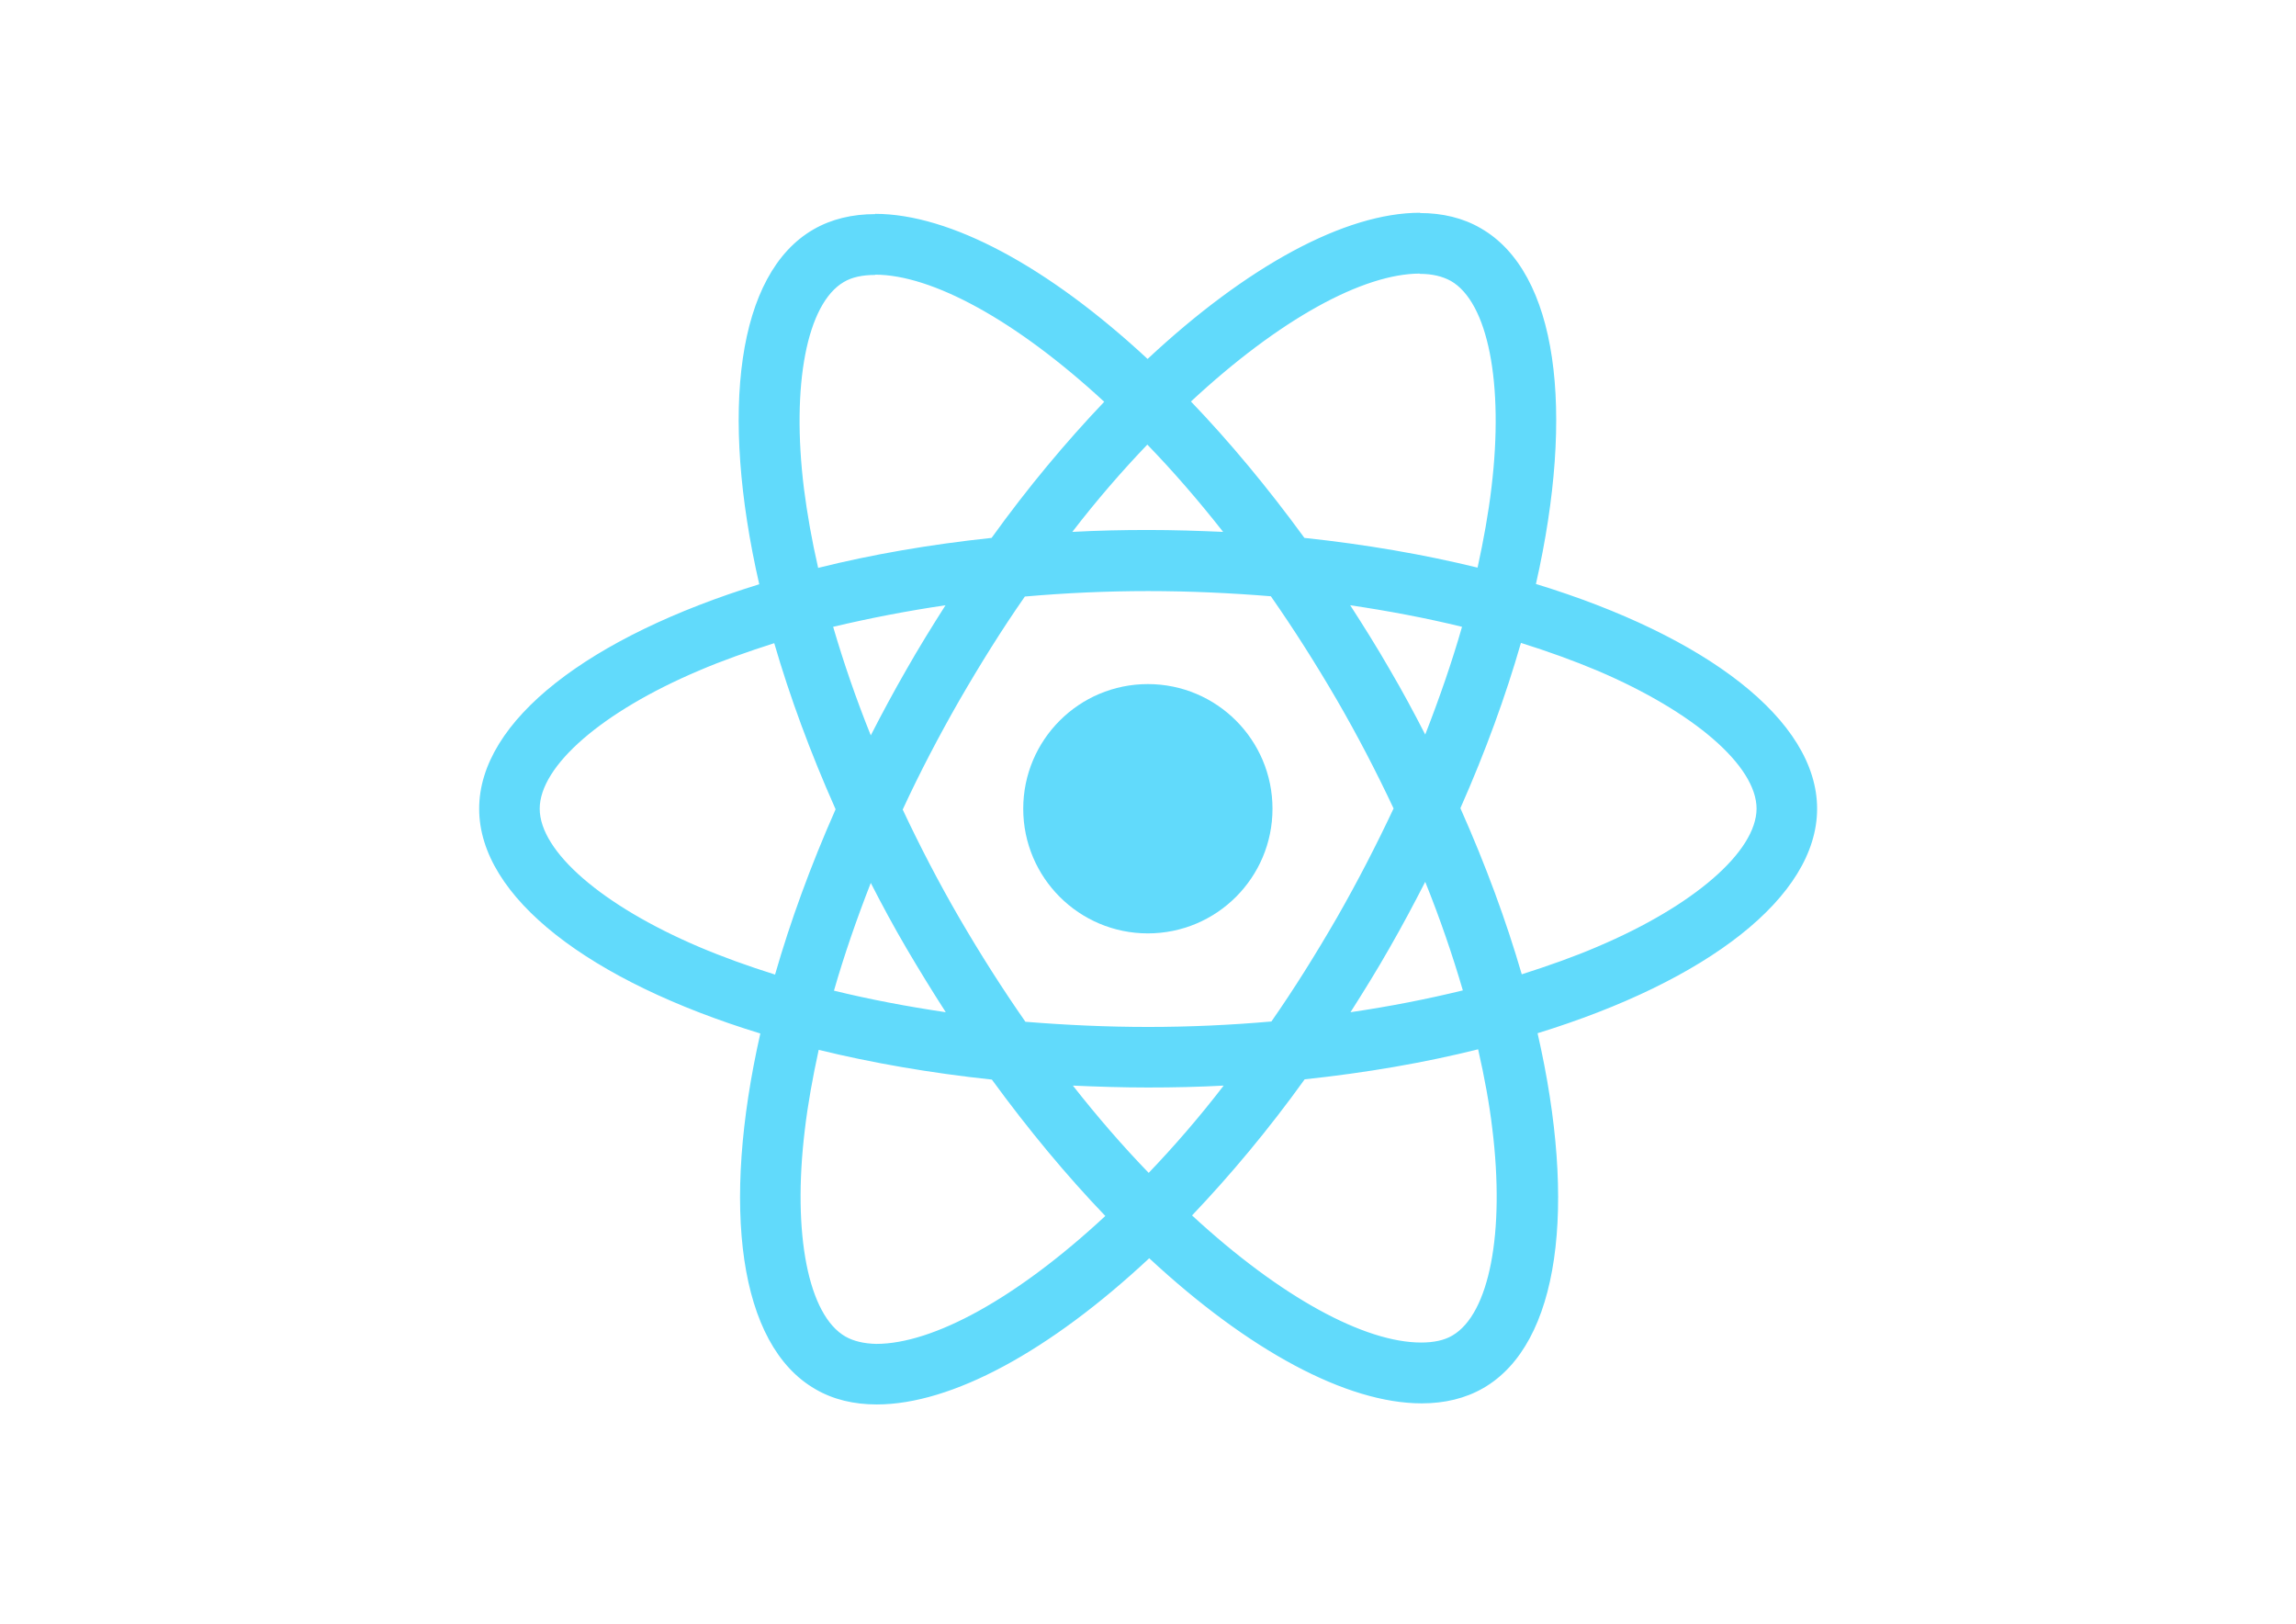
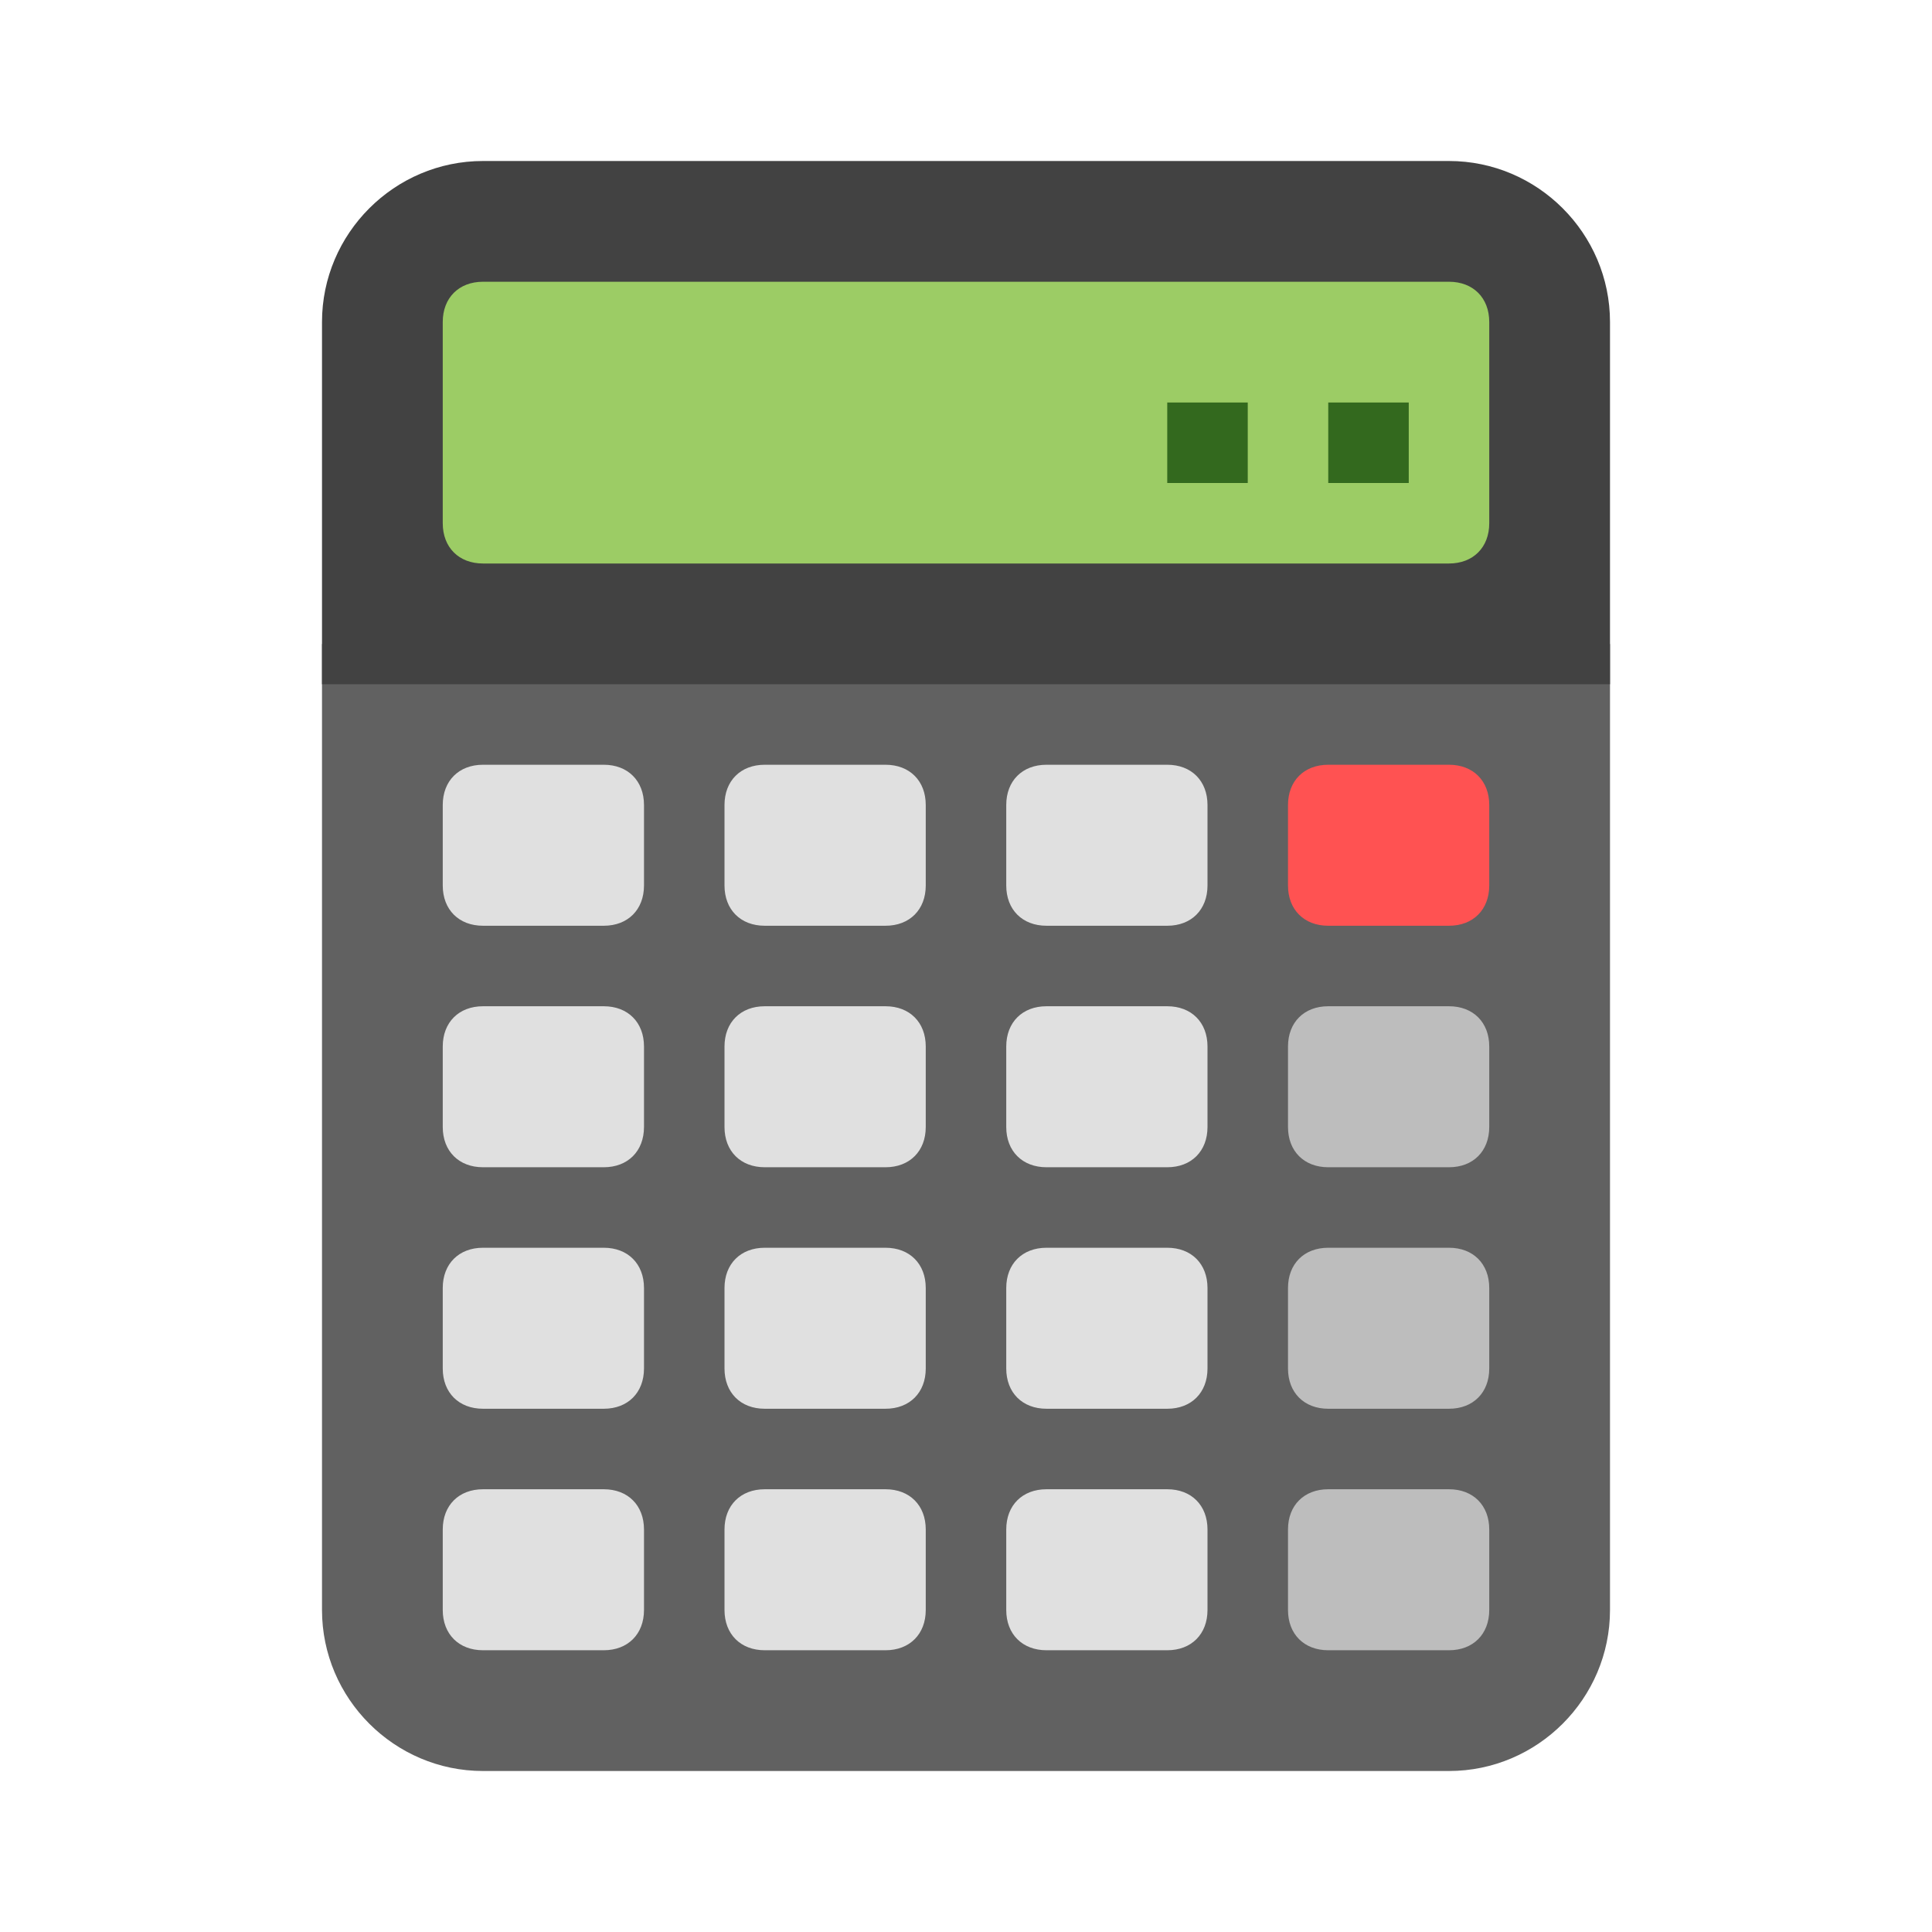
- <svg xmlns="http://www.w3.org/2000/svg" viewBox="0 0 841.9 595.3">
-   <g fill="#61DAFB">
-     <path d="M666.3 296.5c0-32.5-40.7-63.3-103.1-82.4 14.4-63.6 8-114.2-20.2-130.4-6.5-3.8-14.1-5.6-22.4-5.6v22.3c4.6 0 8.3.9 11.4 2.6 13.6 7.8 19.5 37.5 14.9 75.7-1.1 9.4-2.9 19.3-5.1 29.4-19.6-4.8-41-8.5-63.5-10.9-13.5-18.5-27.5-35.3-41.6-50 32.6-30.3 63.2-46.9 84-46.9V78c-27.5 0-63.5 19.6-99.9 53.6-36.4-33.8-72.4-53.2-99.9-53.2v22.3c20.7 0 51.4 16.5 84 46.6-14 14.7-28 31.4-41.3 49.9-22.6 2.4-44 6.1-63.6 11-2.3-10-4-19.7-5.2-29-4.7-38.2 1.1-67.9 14.6-75.8 3-1.8 6.9-2.6 11.5-2.6V78.5c-8.4 0-16 1.8-22.6 5.6-28.1 16.2-34.4 66.7-19.9 130.1-62.2 19.2-102.7 49.9-102.7 82.3 0 32.5 40.7 63.3 103.1 82.4-14.4 63.6-8 114.2 20.2 130.4 6.5 3.8 14.1 5.6 22.5 5.6 27.5 0 63.5-19.6 99.9-53.6 36.4 33.8 72.4 53.2 99.9 53.2 8.4 0 16-1.8 22.6-5.6 28.1-16.2 34.4-66.7 19.9-130.1 62-19.1 102.5-49.9 102.5-82.3zm-130.2-66.7c-3.7 12.9-8.3 26.2-13.5 39.5-4.1-8-8.4-16-13.1-24-4.6-8-9.5-15.8-14.4-23.4 14.2 2.1 27.9 4.7 41 7.9zm-45.8 106.5c-7.8 13.5-15.8 26.3-24.1 38.2-14.9 1.3-30 2-45.2 2-15.1 0-30.2-.7-45-1.9-8.3-11.9-16.4-24.6-24.2-38-7.6-13.1-14.5-26.4-20.8-39.8 6.2-13.4 13.2-26.8 20.7-39.9 7.8-13.5 15.8-26.3 24.1-38.2 14.9-1.3 30-2 45.2-2 15.1 0 30.2.7 45 1.9 8.3 11.9 16.4 24.6 24.2 38 7.6 13.1 14.5 26.4 20.8 39.8-6.3 13.4-13.2 26.8-20.7 39.9zm32.3-13c5.4 13.4 10 26.8 13.8 39.8-13.1 3.2-26.9 5.9-41.2 8 4.9-7.7 9.8-15.6 14.4-23.7 4.6-8 8.9-16.1 13-24.1zM421.2 430c-9.3-9.6-18.6-20.3-27.8-32 9 .4 18.2.7 27.5.7 9.4 0 18.7-.2 27.8-.7-9 11.7-18.3 22.4-27.5 32zm-74.4-58.9c-14.2-2.1-27.9-4.7-41-7.9 3.7-12.9 8.3-26.2 13.5-39.5 4.1 8 8.4 16 13.1 24 4.7 8 9.5 15.8 14.4 23.4zM420.7 163c9.3 9.6 18.6 20.3 27.8 32-9-.4-18.2-.7-27.5-.7-9.4 0-18.7.2-27.8.7 9-11.7 18.3-22.4 27.5-32zm-74 58.9c-4.9 7.7-9.8 15.6-14.4 23.7-4.6 8-8.9 16-13 24-5.4-13.4-10-26.8-13.8-39.8 13.1-3.1 26.9-5.8 41.2-7.9zm-90.5 125.2c-35.4-15.1-58.3-34.9-58.3-50.6 0-15.7 22.9-35.6 58.3-50.6 8.6-3.7 18-7 27.7-10.1 5.7 19.6 13.2 40 22.5 60.9-9.2 20.8-16.6 41.1-22.2 60.6-9.9-3.1-19.3-6.5-28-10.2zM310 490c-13.6-7.8-19.5-37.5-14.9-75.7 1.1-9.4 2.9-19.3 5.1-29.4 19.6 4.8 41 8.5 63.5 10.9 13.5 18.5 27.5 35.3 41.6 50-32.6 30.3-63.2 46.9-84 46.9-4.5-.1-8.3-1-11.3-2.7zm237.2-76.2c4.7 38.2-1.1 67.9-14.6 75.8-3 1.8-6.9 2.6-11.5 2.6-20.7 0-51.4-16.5-84-46.6 14-14.7 28-31.4 41.3-49.9 22.6-2.4 44-6.1 63.6-11 2.3 10.1 4.1 19.8 5.2 29.1zm38.5-66.7c-8.6 3.7-18 7-27.7 10.1-5.7-19.6-13.2-40-22.5-60.9 9.2-20.8 16.6-41.1 22.2-60.6 9.9 3.1 19.3 6.5 28.1 10.2 35.4 15.1 58.3 34.9 58.3 50.6-.1 15.7-23 35.6-58.4 50.6zM320.8 78.4z" />
-     <circle cx="420.9" cy="296.5" r="45.7" />
-     <path d="M520.5 78.1z" />
+ <svg xmlns="http://www.w3.org/2000/svg" version="1" viewBox="0 0 48 48" enable-background="new 0 0 48 48">
+   <path fill="#616161" d="M40,16H8v24c0,2.2,1.8,4,4,4h24c2.2,0,4-1.8,4-4V16z" />
+   <path fill="#424242" d="M36,4H12C9.8,4,8,5.8,8,8v9h32V8C40,5.8,38.2,4,36,4z" />
+   <path fill="#9CCC65" d="M36,14H12c-0.6,0-1-0.4-1-1V8c0-0.6,0.4-1,1-1h24c0.6,0,1,0.4,1,1v5C37,13.6,36.6,14,36,14z" />
+   <g fill="#33691E">
+     <rect x="33" y="10" width="2" height="2" />
+     <rect x="29" y="10" width="2" height="2" />
+   </g>
+   <path fill="#FF5252" d="M36,23h-3c-0.6,0-1-0.4-1-1v-2c0-0.6,0.4-1,1-1h3c0.6,0,1,0.4,1,1v2C37,22.6,36.6,23,36,23z" />
+   <g fill="#E0E0E0">
+     <path d="M15,23h-3c-0.6,0-1-0.4-1-1v-2c0-0.6,0.4-1,1-1h3c0.6,0,1,0.4,1,1v2C16,22.6,15.6,23,15,23z" />
+     <path d="M22,23h-3c-0.6,0-1-0.4-1-1v-2c0-0.6,0.4-1,1-1h3c0.6,0,1,0.4,1,1v2C23,22.6,22.6,23,22,23z" />
+     <path d="M29,23h-3c-0.6,0-1-0.4-1-1v-2c0-0.6,0.4-1,1-1h3c0.6,0,1,0.4,1,1v2C30,22.6,29.6,23,29,23z" />
+     <path d="M15,29h-3c-0.6,0-1-0.4-1-1v-2c0-0.6,0.4-1,1-1h3c0.6,0,1,0.4,1,1v2C16,28.6,15.6,29,15,29z" />
+     <path d="M22,29h-3c-0.6,0-1-0.4-1-1v-2c0-0.6,0.4-1,1-1h3c0.6,0,1,0.4,1,1v2C23,28.6,22.6,29,22,29z" />
+     <path d="M29,29h-3c-0.6,0-1-0.4-1-1v-2c0-0.6,0.4-1,1-1h3c0.6,0,1,0.4,1,1v2C30,28.6,29.6,29,29,29z" />
+     <path d="M15,35h-3c-0.6,0-1-0.4-1-1v-2c0-0.6,0.4-1,1-1h3c0.6,0,1,0.4,1,1v2C16,34.6,15.6,35,15,35z" />
+     <path d="M22,35h-3c-0.6,0-1-0.4-1-1v-2c0-0.6,0.4-1,1-1h3c0.6,0,1,0.4,1,1v2C23,34.6,22.6,35,22,35z" />
+     <path d="M29,35h-3c-0.6,0-1-0.4-1-1v-2c0-0.6,0.4-1,1-1h3c0.6,0,1,0.4,1,1v2C30,34.6,29.6,35,29,35z" />
+     <path d="M15,41h-3c-0.6,0-1-0.4-1-1v-2c0-0.6,0.4-1,1-1h3c0.6,0,1,0.4,1,1v2C16,40.6,15.6,41,15,41z" />
+     <path d="M22,41h-3c-0.6,0-1-0.4-1-1v-2c0-0.6,0.4-1,1-1h3c0.6,0,1,0.4,1,1v2C23,40.6,22.6,41,22,41z" />
+     <path d="M29,41h-3c-0.6,0-1-0.4-1-1v-2c0-0.6,0.4-1,1-1h3c0.6,0,1,0.4,1,1v2C30,40.6,29.6,41,29,41z" />
+   </g>
+   <g fill="#BDBDBD">
+     <path d="M36,29h-3c-0.6,0-1-0.4-1-1v-2c0-0.6,0.4-1,1-1h3c0.6,0,1,0.4,1,1v2C37,28.6,36.6,29,36,29z" />
+     <path d="M36,35h-3c-0.6,0-1-0.4-1-1v-2c0-0.6,0.4-1,1-1h3c0.6,0,1,0.4,1,1v2C37,34.6,36.6,35,36,35z" />
+     <path d="M36,41h-3c-0.6,0-1-0.4-1-1v-2c0-0.6,0.4-1,1-1h3c0.6,0,1,0.4,1,1v2C37,40.6,36.6,41,36,41z" />
  </g>
</svg>
